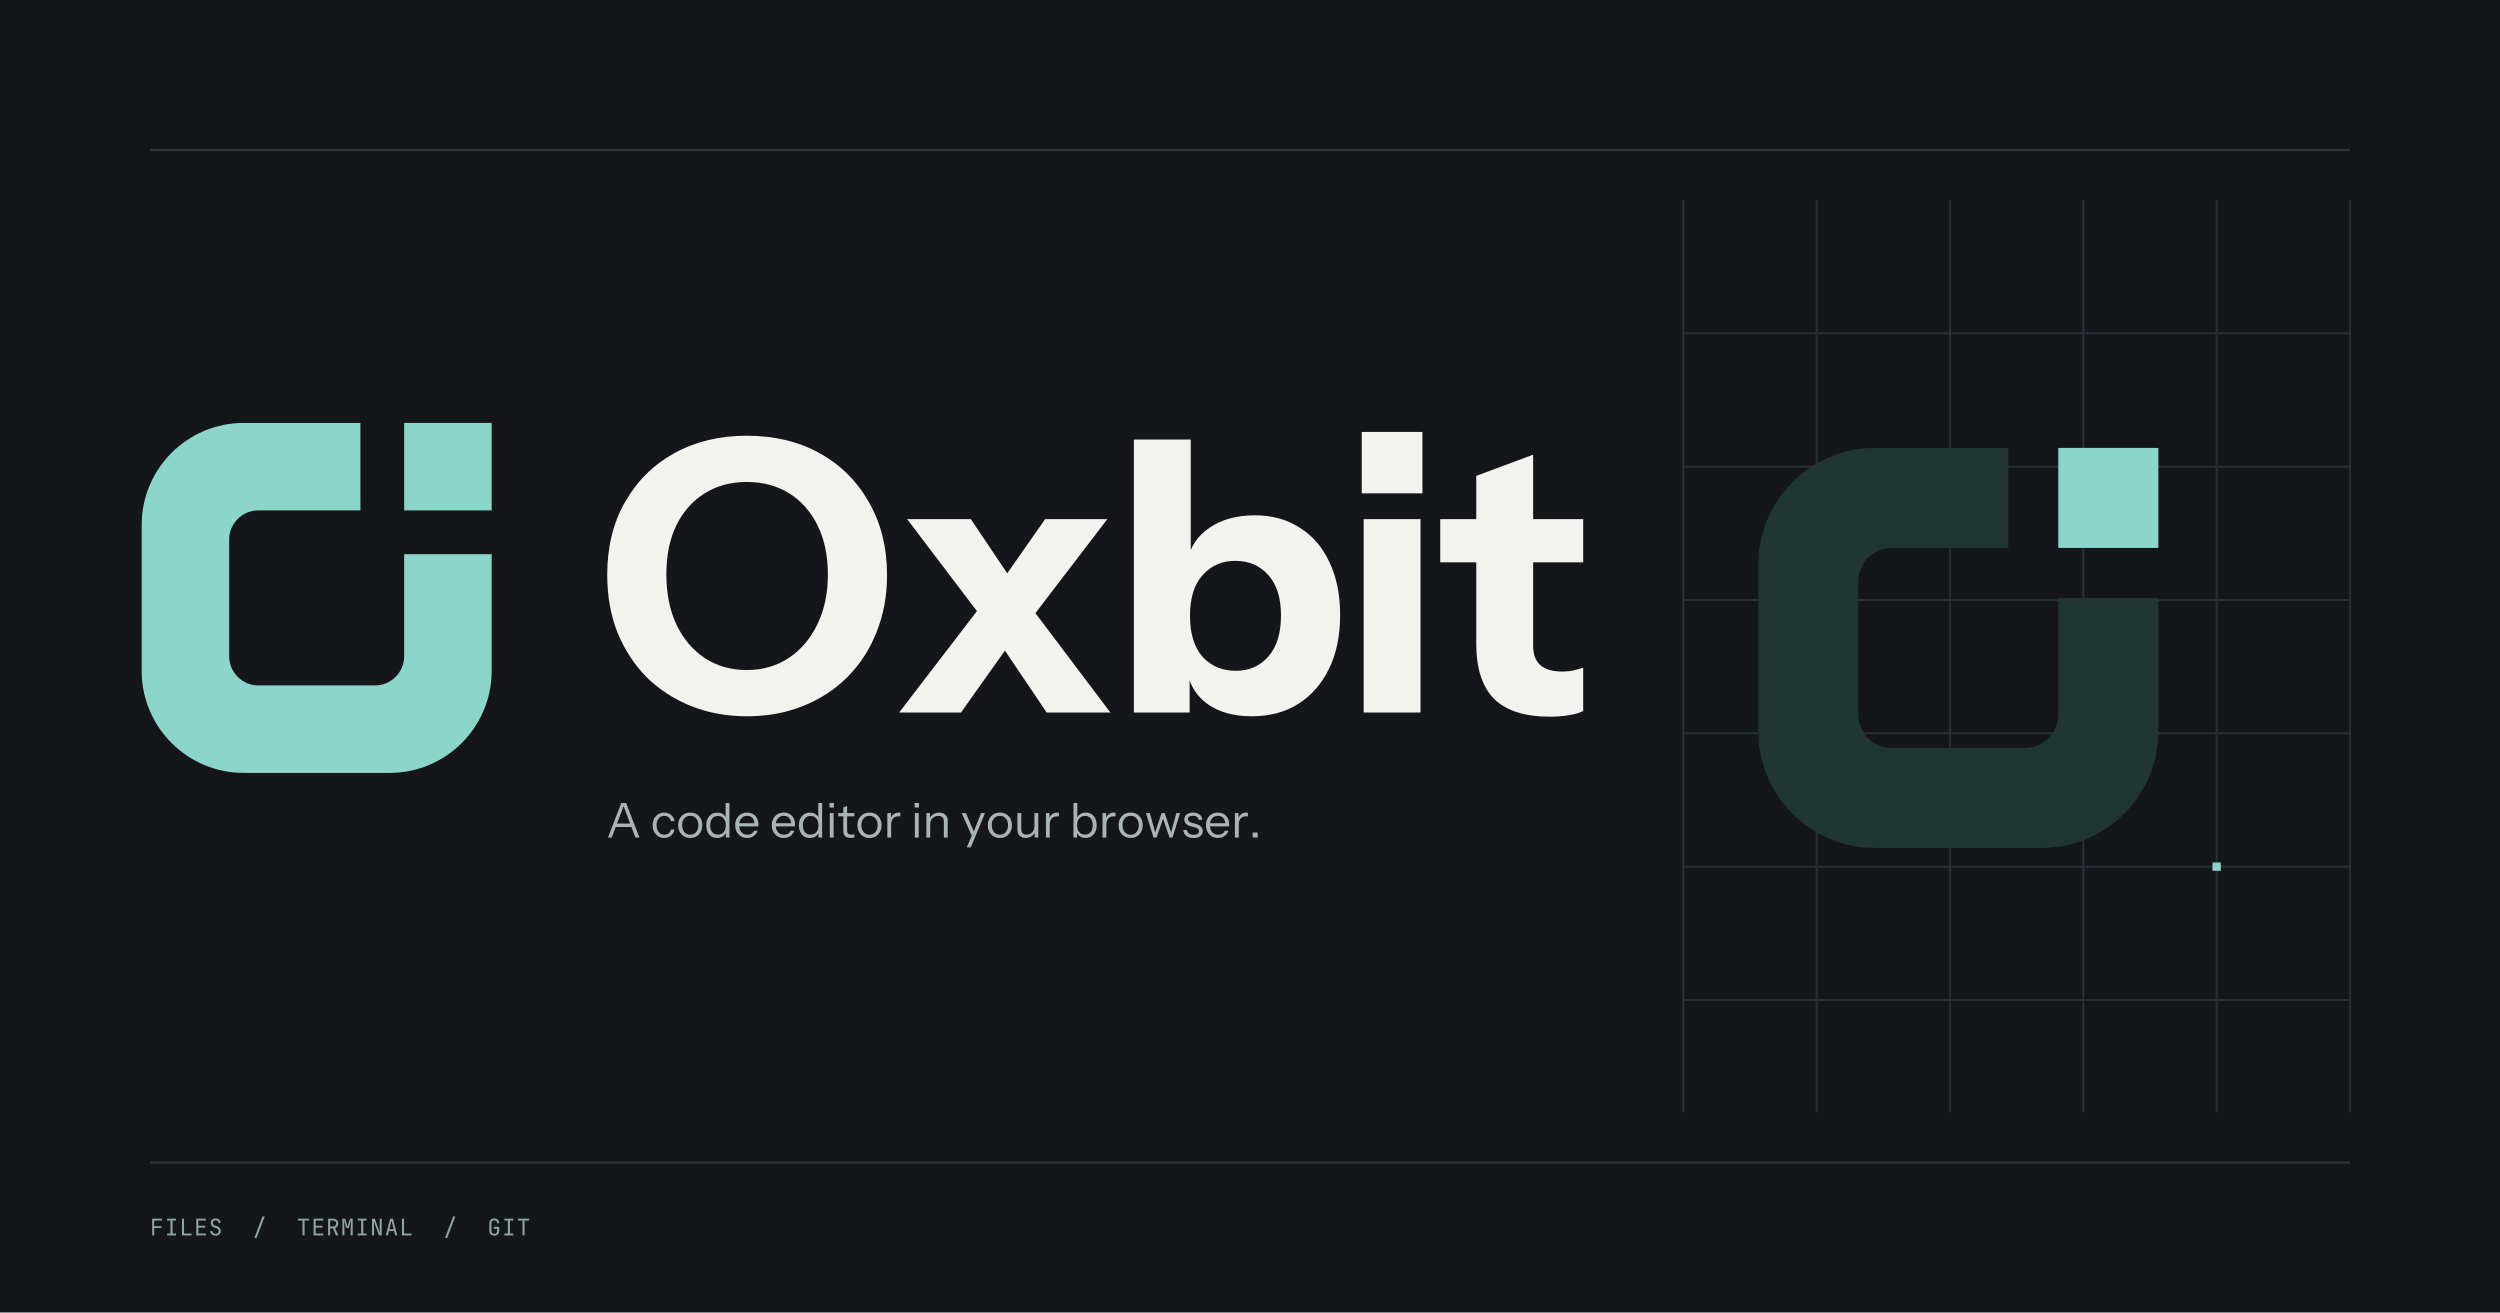
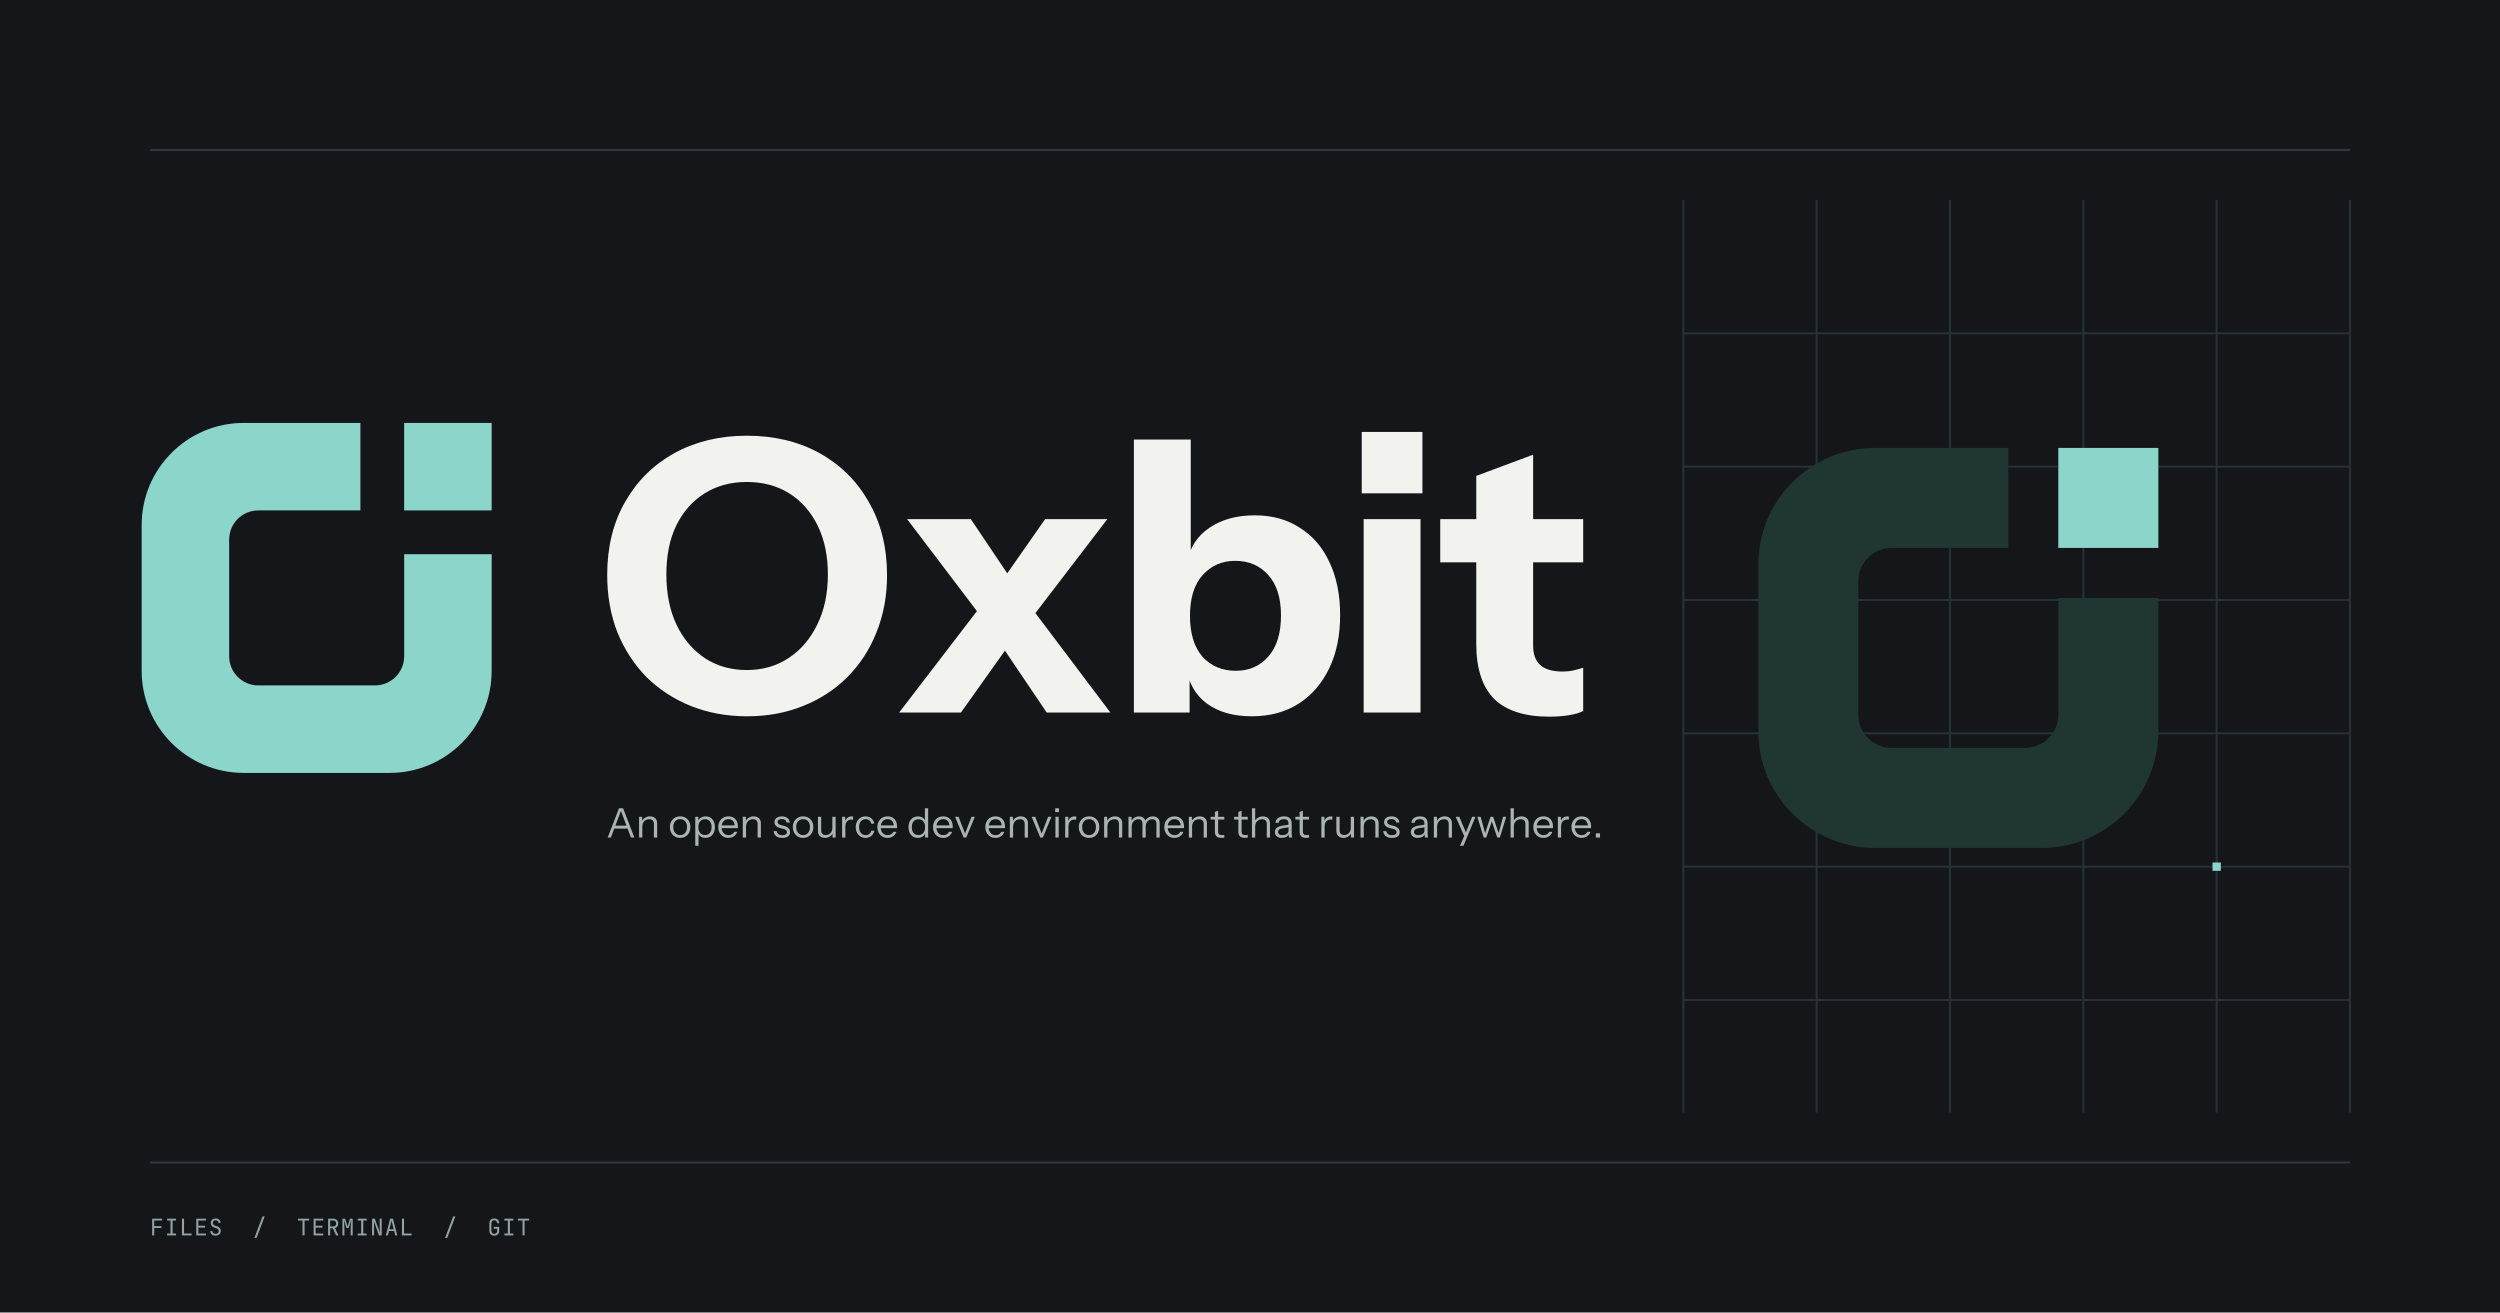
<svg xmlns="http://www.w3.org/2000/svg" width="1200" height="630" viewBox="0 0 1200 630" role="img" aria-labelledby="title">
  <rect width="1200" height="630" fill="#14161a" />
  <path d="M72 72H1128M72 558H1128" stroke="#30363b" />
  <g stroke="#263136" fill="none">
    <path d="M808 96V534M808 160H1128" />
    <path d="M872 96V534M808 224H1128" />
    <path d="M936 96V534M808 288H1128" />
    <path d="M1000 96V534M808 352H1128" />
    <path d="M1064 96V534M808 416H1128" />
    <path d="M1128 96V534M808 480H1128" />
  </g>
  <g fill="#8bd5ca">
    <rect x="934" y="222" width="4" height="4" />
    <rect x="1062" y="414" width="4" height="4" />
  </g>
  <g fill="#203632" transform="translate(812 183) scale(4)">
    <path d="M38 8H22C14.268 8 8 14.268 8 22V42C8 49.732 14.268 56 22 56H42C49.732 56 56 49.732 56 42V26H44V40C44 42.209 42.209 44 40 44H24C21.791 44 20 42.209 20 40V24C20 21.791 21.791 20 24 20H38Z" />
    <path d="M44 8H56V20H44Z" />
  </g>
  <path d="M988 215h48v48h-48z" fill="#8bd5ca" />
  <g fill="#8bd5ca" transform="translate(40 175) scale(3.5)">
    <path d="M38 8H22C14.268 8 8 14.268 8 22V42C8 49.732 14.268 56 22 56H42C49.732 56 56 49.732 56 42V26H44V40C44 42.209 42.209 44 40 44H24C21.791 44 20 42.209 20 40V24C20 21.791 21.791 20 24 20H38Z" />
    <path d="M44 8H56V20H44Z" />
  </g>
  <path fill="#f2f3ef" transform="translate(286 342) scale(0.182)" d="M399 10 Q319 10 251 -17 Q184 -44 134 -93 Q85 -143 57 -211 Q30 -280 30 -363 Q30 -473 77 -555 Q124 -638 207 -684 Q291 -730 398 -730 Q507 -730 590 -684 Q673 -638 720 -555 Q768 -472 768 -362 Q768 -280 740 -211 Q713 -143 663 -93 Q614 -44 546 -17 Q479 10 399 10 Z M398 -112 Q461 -112 509 -144 Q557 -176 584 -232 Q612 -289 612 -364 Q612 -438 585 -493 Q558 -548 510 -578 Q462 -608 398 -608 Q335 -608 287 -578 Q239 -548 212 -493 Q186 -439 186 -364 Q186 -288 213 -231 Q240 -175 288 -143 Q336 -112 398 -112 Z M1189 0 L1038 -224 L821 -510 L989 -510 L1124 -309 L1357 0 L1189 0 Z M1050 -317 L1185 -510 L1349 -510 L1121 -212 L1050 -317 Z M1108 -204 L963 0 L800 0 L1037 -309 L1108 -204 Z M1730 10 Q1657 10 1611 -24 Q1566 -58 1558 -117 L1566 -118 L1566 0 L1419 0 L1419 -720 L1569 -720 L1569 -397 L1560 -399 Q1571 -455 1618 -487 Q1666 -520 1738 -520 Q1807 -520 1857 -487 Q1908 -455 1935 -396 Q1963 -337 1963 -257 Q1963 -176 1934 -116 Q1905 -56 1853 -23 Q1801 10 1730 10 Z M1688 -110 Q1741 -110 1774 -148 Q1807 -186 1807 -256 Q1807 -326 1773 -363 Q1740 -400 1686 -400 Q1634 -400 1600 -362 Q1567 -325 1567 -255 Q1567 -185 1600 -147 Q1634 -110 1688 -110 Z M2025 0 L2025 -510 L2175 -510 L2175 0 L2025 0 Z M2020 -578 L2020 -740 L2180 -740 L2180 -578 L2020 -578 Z M2515 11 Q2417 11 2369 -36 Q2322 -84 2322 -181 L2322 -624 L2472 -680 L2472 -176 Q2472 -142 2491 -125 Q2510 -108 2550 -108 Q2565 -108 2578 -111 Q2591 -114 2604 -118 L2604 -4 Q2591 3 2567 7 Q2544 11 2515 11 Z M2227 -396 L2227 -510 L2604 -510 L2604 -396 L2227 -396 Z" />
-   <path fill="#abb4b5" transform="translate(291 402) scale(0.023)" d="M36 0 L314 -720 L386 -720 L115 0 L36 0 Z M608 0 L337 -720 L414 -720 L692 0 L608 0 Z M174 -291 L550 -291 L550 -219 L174 -219 L174 -291 Z M1210 10 Q1140 10 1085 -24 Q1031 -59 999 -119 Q968 -180 968 -257 Q968 -334 999 -393 Q1031 -452 1085 -486 Q1140 -520 1209 -520 Q1266 -520 1311 -498 Q1357 -476 1386 -435 Q1416 -395 1424 -341 L1350 -341 Q1340 -390 1304 -421 Q1268 -452 1211 -452 Q1162 -452 1126 -428 Q1090 -404 1070 -360 Q1050 -316 1050 -257 Q1050 -198 1070 -153 Q1090 -108 1126 -83 Q1163 -58 1212 -58 Q1267 -58 1304 -88 Q1341 -119 1351 -168 L1425 -168 Q1416 -115 1385 -74 Q1355 -34 1310 -12 Q1265 10 1210 10 Z M1753 10 Q1678 10 1621 -25 Q1564 -60 1532 -120 Q1501 -181 1501 -257 Q1501 -334 1533 -393 Q1565 -452 1621 -486 Q1678 -520 1753 -520 Q1829 -520 1885 -486 Q1942 -452 1973 -393 Q2005 -334 2005 -257 Q2005 -181 1973 -120 Q1942 -60 1885 -25 Q1829 10 1753 10 Z M1753 -58 Q1805 -58 1843 -83 Q1881 -109 1902 -154 Q1923 -199 1923 -258 Q1923 -346 1876 -399 Q1830 -452 1753 -452 Q1677 -452 1630 -399 Q1583 -346 1583 -258 Q1583 -199 1604 -154 Q1625 -109 1663 -83 Q1702 -58 1753 -58 Z M2496 0 L2496 -119 L2506 -116 Q2487 -58 2436 -24 Q2386 10 2316 10 Q2247 10 2195 -23 Q2144 -56 2115 -115 Q2087 -174 2087 -253 Q2087 -333 2116 -393 Q2145 -453 2197 -486 Q2249 -519 2319 -519 Q2391 -519 2440 -484 Q2489 -449 2507 -385 L2491 -383 L2491 -720 L2571 -720 L2571 0 L2496 0 Z M2331 -60 Q2408 -60 2451 -112 Q2495 -165 2495 -256 Q2495 -345 2451 -397 Q2407 -449 2331 -449 Q2255 -449 2212 -397 Q2169 -345 2169 -253 Q2169 -163 2212 -111 Q2255 -60 2331 -60 Z M2940 10 Q2867 10 2811 -24 Q2755 -59 2723 -119 Q2691 -179 2691 -257 Q2691 -335 2722 -394 Q2754 -454 2811 -487 Q2868 -520 2942 -520 Q3013 -520 3065 -489 Q3118 -458 3146 -402 Q3175 -346 3175 -270 Q3175 -260 3174 -251 Q3174 -242 3172 -231 L2751 -231 L2751 -298 L3123 -298 L3097 -261 Q3097 -353 3056 -402 Q3016 -452 2942 -452 Q2866 -452 2819 -399 Q2773 -347 2773 -258 Q2773 -167 2819 -112 Q2866 -58 2944 -58 Q2993 -58 3030 -79 Q3067 -101 3084 -141 L3160 -141 Q3135 -71 3076 -30 Q3018 10 2940 10 Z M3704 10 Q3631 10 3575 -24 Q3519 -59 3487 -119 Q3455 -179 3455 -257 Q3455 -335 3486 -394 Q3518 -454 3575 -487 Q3632 -520 3706 -520 Q3777 -520 3829 -489 Q3882 -458 3910 -402 Q3939 -346 3939 -270 Q3939 -260 3938 -251 Q3938 -242 3936 -231 L3515 -231 L3515 -298 L3887 -298 L3861 -261 Q3861 -353 3820 -402 Q3780 -452 3706 -452 Q3630 -452 3583 -399 Q3537 -347 3537 -258 Q3537 -167 3583 -112 Q3630 -58 3708 -58 Q3757 -58 3794 -79 Q3831 -101 3848 -141 L3924 -141 Q3899 -71 3840 -30 Q3782 10 3704 10 Z M4430 0 L4430 -119 L4440 -116 Q4421 -58 4370 -24 Q4320 10 4250 10 Q4181 10 4129 -23 Q4078 -56 4049 -115 Q4021 -174 4021 -253 Q4021 -333 4050 -393 Q4079 -453 4131 -486 Q4183 -519 4253 -519 Q4325 -519 4374 -484 Q4423 -449 4441 -385 L4425 -383 L4425 -720 L4505 -720 L4505 0 L4430 0 Z M4265 -60 Q4342 -60 4385 -112 Q4429 -165 4429 -256 Q4429 -345 4385 -397 Q4341 -449 4265 -449 Q4189 -449 4146 -397 Q4103 -345 4103 -253 Q4103 -163 4146 -111 Q4189 -60 4265 -60 Z M4665 0 L4665 -510 L4745 -510 L4745 0 L4665 0 Z M4659 -626 L4659 -720 L4751 -720 L4751 -626 L4659 -626 Z M5109 9 Q5024 9 4985 -29 Q4947 -68 4947 -141 L4947 -629 L5027 -659 L5027 -142 Q5027 -99 5049 -79 Q5071 -59 5121 -59 Q5141 -59 5155 -61 Q5170 -64 5179 -68 L5179 0 Q5169 4 5150 6 Q5132 9 5109 9 Z M4842 -442 L4842 -510 L5179 -510 L5179 -442 L4842 -442 Z M5494 10 Q5419 10 5362 -25 Q5305 -60 5273 -120 Q5242 -181 5242 -257 Q5242 -334 5274 -393 Q5306 -452 5362 -486 Q5419 -520 5494 -520 Q5570 -520 5626 -486 Q5683 -452 5714 -393 Q5746 -334 5746 -257 Q5746 -181 5714 -120 Q5683 -60 5626 -25 Q5570 10 5494 10 Z M5494 -58 Q5546 -58 5584 -83 Q5622 -109 5643 -154 Q5664 -199 5664 -258 Q5664 -346 5617 -399 Q5571 -452 5494 -452 Q5418 -452 5371 -399 Q5324 -346 5324 -258 Q5324 -199 5345 -154 Q5366 -109 5404 -83 Q5443 -58 5494 -58 Z M5866 0 L5866 -510 L5941 -510 L5941 -380 L5946 -380 L5946 0 L5866 0 Z M5946 -266 L5933 -387 Q5951 -452 5997 -486 Q6043 -520 6103 -520 Q6128 -520 6137 -516 L6137 -439 Q6132 -441 6123 -441 Q6114 -442 6101 -442 Q6025 -442 5985 -396 Q5946 -351 5946 -266 Z M6441 0 L6441 -510 L6521 -510 L6521 0 L6441 0 Z M6435 -626 L6435 -720 L6527 -720 L6527 -626 L6435 -626 Z M6681 0 L6681 -510 L6756 -510 L6756 -390 L6761 -390 L6761 0 L6681 0 Z M7046 0 L7046 -334 Q7046 -392 7017 -421 Q6988 -450 6931 -450 Q6881 -450 6842 -428 Q6804 -406 6782 -367 Q6761 -328 6761 -276 L6748 -397 Q6774 -454 6827 -487 Q6881 -520 6949 -520 Q7029 -520 7077 -474 Q7126 -429 7126 -355 L7126 0 L7046 0 Z M7524 205 L7638 -60 L7656 -88 L7823 -510 L7905 -510 L7609 205 L7524 205 Z M7647 5 L7418 -510 L7506 -510 L7703 -49 L7647 5 Z M8215 10 Q8140 10 8083 -25 Q8026 -60 7994 -120 Q7963 -181 7963 -257 Q7963 -334 7995 -393 Q8027 -452 8083 -486 Q8140 -520 8215 -520 Q8291 -520 8347 -486 Q8404 -452 8435 -393 Q8467 -334 8467 -257 Q8467 -181 8435 -120 Q8404 -60 8347 -25 Q8291 10 8215 10 Z M8215 -58 Q8267 -58 8305 -83 Q8343 -109 8364 -154 Q8385 -199 8385 -258 Q8385 -346 8338 -399 Q8292 -452 8215 -452 Q8139 -452 8092 -399 Q8045 -346 8045 -258 Q8045 -199 8066 -154 Q8087 -109 8125 -83 Q8164 -58 8215 -58 Z M8753 10 Q8703 10 8664 -10 Q8625 -31 8603 -68 Q8581 -106 8581 -155 L8581 -510 L8661 -510 L8661 -176 Q8661 -118 8689 -89 Q8718 -60 8771 -60 Q8819 -60 8856 -82 Q8893 -104 8914 -143 Q8936 -183 8936 -234 L8949 -113 Q8924 -56 8871 -23 Q8818 10 8753 10 Z M8941 0 L8941 -120 L8936 -120 L8936 -510 L9016 -510 L9016 0 L8941 0 Z M9176 0 L9176 -510 L9251 -510 L9251 -380 L9256 -380 L9256 0 L9176 0 Z M9256 -266 L9243 -387 Q9261 -452 9307 -486 Q9353 -520 9413 -520 Q9438 -520 9447 -516 L9447 -439 Q9442 -441 9433 -441 Q9424 -442 9411 -442 Q9335 -442 9295 -396 Q9256 -351 9256 -266 Z M10003 9 Q9931 9 9882 -26 Q9833 -61 9815 -125 L9826 -127 L9826 0 L9751 0 L9751 -720 L9831 -720 L9831 -391 L9820 -394 Q9839 -453 9889 -486 Q9940 -520 10010 -520 Q10078 -520 10128 -487 Q10179 -454 10207 -395 Q10235 -336 10235 -257 Q10235 -177 10206 -117 Q10177 -57 10125 -24 Q10073 9 10003 9 Z M9991 -61 Q10067 -61 10110 -113 Q10153 -166 10153 -257 Q10153 -347 10110 -398 Q10067 -450 9991 -450 Q9915 -450 9871 -397 Q9827 -345 9827 -254 Q9827 -165 9871 -113 Q9915 -61 9991 -61 Z M10357 0 L10357 -510 L10432 -510 L10432 -380 L10437 -380 L10437 0 L10357 0 Z M10437 -266 L10424 -387 Q10442 -452 10488 -486 Q10534 -520 10594 -520 Q10619 -520 10628 -516 L10628 -439 Q10623 -441 10614 -441 Q10605 -442 10592 -442 Q10516 -442 10476 -396 Q10437 -351 10437 -266 Z M10944 10 Q10869 10 10812 -25 Q10755 -60 10723 -120 Q10692 -181 10692 -257 Q10692 -334 10724 -393 Q10756 -452 10812 -486 Q10869 -520 10944 -520 Q11020 -520 11076 -486 Q11133 -452 11164 -393 Q11196 -334 11196 -257 Q11196 -181 11164 -120 Q11133 -60 11076 -25 Q11020 10 10944 10 Z M10944 -58 Q10996 -58 11034 -83 Q11072 -109 11093 -154 Q11114 -199 11114 -258 Q11114 -346 11067 -399 Q11021 -452 10944 -452 Q10868 -452 10821 -399 Q10774 -346 10774 -258 Q10774 -199 10795 -154 Q10816 -109 10854 -83 Q10893 -58 10944 -58 Z M11420 0 L11264 -510 L11345 -510 L11465 -73 L11445 -73 L11589 -510 L11654 -510 L11799 -73 L11779 -73 L11898 -510 L11975 -510 L11819 0 L11754 0 L11610 -427 L11631 -427 L11485 0 L11420 0 Z M12256 10 Q12162 10 12106 -33 Q12050 -77 12042 -157 L12119 -157 Q12126 -108 12162 -82 Q12198 -56 12258 -56 Q12311 -56 12341 -76 Q12371 -96 12371 -133 Q12371 -159 12354 -178 Q12337 -198 12286 -211 L12204 -232 Q12134 -250 12099 -287 Q12064 -325 12064 -377 Q12064 -443 12113 -481 Q12162 -520 12246 -520 Q12329 -520 12381 -480 Q12433 -440 12440 -369 L12363 -369 Q12356 -410 12325 -432 Q12294 -454 12243 -454 Q12194 -454 12167 -435 Q12140 -417 12140 -383 Q12140 -357 12159 -338 Q12179 -319 12225 -306 L12305 -284 Q12376 -265 12412 -226 Q12448 -187 12448 -132 Q12448 -65 12397 -27 Q12346 10 12256 10 Z M12765 10 Q12692 10 12636 -24 Q12580 -59 12548 -119 Q12516 -179 12516 -257 Q12516 -335 12547 -394 Q12579 -454 12636 -487 Q12693 -520 12767 -520 Q12838 -520 12890 -489 Q12943 -458 12971 -402 Q13000 -346 13000 -270 Q13000 -260 12999 -251 Q12999 -242 12997 -231 L12576 -231 L12576 -298 L12948 -298 L12922 -261 Q12922 -353 12881 -402 Q12841 -452 12767 -452 Q12691 -452 12644 -399 Q12598 -347 12598 -258 Q12598 -167 12644 -112 Q12691 -58 12769 -58 Q12818 -58 12855 -79 Q12892 -101 12909 -141 L12985 -141 Q12960 -71 12901 -30 Q12843 10 12765 10 Z M13120 0 L13120 -510 L13195 -510 L13195 -380 L13200 -380 L13200 0 L13120 0 Z M13200 -266 L13187 -387 Q13205 -452 13251 -486 Q13297 -520 13357 -520 Q13382 -520 13391 -516 L13391 -439 Q13386 -441 13377 -441 Q13368 -442 13355 -442 Q13279 -442 13239 -396 Q13200 -351 13200 -266 Z M13491 0 L13491 -103 L13594 -103 L13594 0 L13491 0 Z" />
+   <path fill="#abb4b5" transform="translate(291 402) scale(0.0195)" d="M36 0 L314 -720 L386 -720 L115 0 L36 0 Z M608 0 L337 -720 L414 -720 L692 0 L608 0 Z M174 -291 L550 -291 L550 -219 L174 -219 L174 -291 Z M808 0 L808 -510 L883 -510 L883 -390 L888 -390 L888 0 L808 0 Z M1173 0 L1173 -334 Q1173 -392 1144 -421 Q1115 -450 1058 -450 Q1008 -450 970 -428 Q931 -406 910 -367 Q888 -328 888 -276 L875 -397 Q901 -454 955 -487 Q1008 -520 1076 -520 Q1156 -520 1205 -474 Q1253 -429 1253 -355 L1253 0 L1173 0 Z M1819 10 Q1744 10 1687 -25 Q1630 -60 1599 -120 Q1567 -181 1567 -257 Q1567 -334 1599 -393 Q1631 -452 1688 -486 Q1744 -520 1819 -520 Q1895 -520 1952 -486 Q2008 -452 2040 -393 Q2071 -334 2071 -257 Q2071 -181 2040 -120 Q2008 -60 1952 -25 Q1895 10 1819 10 L1819 10 Z M1819 -58 Q1871 -58 1909 -83 Q1947 -109 1968 -154 Q1989 -199 1989 -258 Q1989 -346 1943 -399 Q1896 -452 1819 -452 Q1743 -452 1696 -399 Q1649 -346 1649 -258 Q1649 -199 1670 -154 Q1691 -109 1730 -83 Q1768 -58 1819 -58 L1819 -58 Z M2443 9 Q2371 9 2322 -26 Q2273 -61 2255 -125 L2271 -127 L2271 205 L2191 205 L2191 -510 L2266 -510 L2266 -391 L2255 -394 Q2274 -453 2327 -486 Q2380 -520 2450 -520 Q2518 -520 2569 -487 Q2619 -454 2647 -395 Q2675 -336 2675 -257 Q2675 -177 2646 -117 Q2617 -57 2565 -24 Q2513 9 2443 9 L2443 9 Z M2431 -61 Q2507 -61 2550 -113 Q2593 -166 2593 -257 Q2593 -347 2550 -398 Q2507 -450 2431 -450 Q2355 -450 2311 -397 Q2267 -345 2267 -254 Q2267 -165 2311 -113 Q2355 -61 2431 -61 L2431 -61 Z M3006 10 Q2933 10 2877 -24 Q2821 -59 2789 -119 Q2757 -179 2757 -257 Q2757 -335 2789 -394 Q2820 -454 2877 -487 Q2934 -520 3008 -520 Q3079 -520 3132 -489 Q3184 -458 3213 -402 Q3241 -346 3241 -270 Q3241 -260 3241 -251 Q3240 -242 3238 -231 L2817 -231 L2817 -298 L3189 -298 L3163 -261 Q3163 -353 3123 -402 Q3082 -452 3008 -452 Q2932 -452 2886 -399 Q2839 -347 2839 -258 Q2839 -167 2886 -112 Q2932 -58 3010 -58 Q3059 -58 3096 -79 Q3133 -101 3150 -141 L3226 -141 Q3201 -71 3143 -30 Q3084 10 3006 10 L3006 10 Z M3361 0 L3361 -510 L3436 -510 L3436 -390 L3441 -390 L3441 0 L3361 0 Z M3726 0 L3726 -334 Q3726 -392 3697 -421 Q3668 -450 3611 -450 Q3561 -450 3523 -428 Q3484 -406 3463 -367 Q3441 -328 3441 -276 L3428 -397 Q3454 -454 3508 -487 Q3561 -520 3629 -520 Q3709 -520 3758 -474 Q3806 -429 3806 -355 L3806 0 L3726 0 Z M4333 10 Q4239 10 4183 -33 Q4127 -77 4119 -157 L4196 -157 Q4203 -108 4239 -82 Q4275 -56 4335 -56 Q4388 -56 4418 -76 Q4448 -96 4448 -133 Q4448 -159 4431 -178 Q4414 -198 4363 -211 L4281 -232 Q4211 -250 4176 -287 Q4141 -325 4141 -377 Q4141 -443 4190 -481 Q4239 -520 4323 -520 Q4406 -520 4458 -480 Q4510 -440 4517 -369 L4440 -369 Q4433 -410 4402 -432 Q4371 -454 4320 -454 Q4271 -454 4244 -435 Q4217 -417 4217 -383 Q4217 -357 4237 -338 Q4256 -319 4302 -306 L4382 -284 Q4453 -265 4489 -226 Q4525 -187 4525 -132 Q4525 -65 4474 -27 Q4423 10 4333 10 L4333 10 Z M4845 10 Q4770 10 4713 -25 Q4656 -60 4625 -120 Q4593 -181 4593 -257 Q4593 -334 4625 -393 Q4657 -452 4714 -486 Q4770 -520 4845 -520 Q4921 -520 4978 -486 Q5034 -452 5066 -393 Q5097 -334 5097 -257 Q5097 -181 5066 -120 Q5034 -60 4978 -25 Q4921 10 4845 10 L4845 10 Z M4845 -58 Q4897 -58 4935 -83 Q4973 -109 4994 -154 Q5015 -199 5015 -258 Q5015 -346 4969 -399 Q4922 -452 4845 -452 Q4769 -452 4722 -399 Q4675 -346 4675 -258 Q4675 -199 4696 -154 Q4717 -109 4756 -83 Q4794 -58 4845 -58 L4845 -58 Z M5383 10 Q5333 10 5294 -10 Q5255 -31 5233 -68 Q5211 -106 5211 -155 L5211 -510 L5291 -510 L5291 -176 Q5291 -118 5320 -89 Q5348 -60 5401 -60 Q5449 -60 5486 -82 Q5523 -104 5545 -143 Q5566 -183 5566 -234 L5579 -113 Q5554 -56 5501 -23 Q5448 10 5383 10 L5383 10 Z M5571 0 L5571 -120 L5566 -120 L5566 -510 L5646 -510 L5646 0 L5571 0 Z M5806 0 L5806 -510 L5881 -510 L5881 -380 L5886 -380 L5886 0 L5806 0 Z M5886 -266 L5873 -387 Q5891 -452 5937 -486 Q5983 -520 6043 -520 Q6068 -520 6077 -516 L6077 -439 Q6072 -441 6063 -441 Q6054 -442 6041 -442 Q5965 -442 5926 -396 Q5886 -351 5886 -266 L5886 -266 Z M6383 10 Q6313 10 6259 -24 Q6204 -59 6173 -119 Q6141 -180 6141 -257 Q6141 -334 6173 -393 Q6204 -452 6259 -486 Q6313 -520 6382 -520 Q6439 -520 6485 -498 Q6530 -476 6560 -435 Q6589 -395 6597 -341 L6523 -341 Q6513 -390 6477 -421 Q6441 -452 6384 -452 Q6335 -452 6299 -428 Q6263 -404 6243 -360 Q6223 -316 6223 -257 Q6223 -198 6243 -153 Q6263 -108 6300 -83 Q6336 -58 6385 -58 Q6440 -58 6477 -88 Q6514 -119 6524 -168 L6598 -168 Q6589 -115 6559 -74 Q6528 -34 6483 -12 Q6438 10 6383 10 L6383 10 Z M6923 10 Q6850 10 6794 -24 Q6738 -59 6706 -119 Q6674 -179 6674 -257 Q6674 -335 6706 -394 Q6737 -454 6794 -487 Q6851 -520 6925 -520 Q6996 -520 7049 -489 Q7101 -458 7130 -402 Q7158 -346 7158 -270 Q7158 -260 7158 -251 Q7157 -242 7155 -231 L6734 -231 L6734 -298 L7106 -298 L7080 -261 Q7080 -353 7040 -402 Q6999 -452 6925 -452 Q6849 -452 6803 -399 Q6756 -347 6756 -258 Q6756 -167 6803 -112 Q6849 -58 6927 -58 Q6976 -58 7013 -79 Q7050 -101 7067 -141 L7143 -141 Q7118 -71 7060 -30 Q7001 10 6923 10 L6923 10 Z M7849 0 L7849 -119 L7859 -116 Q7840 -58 7790 -24 Q7739 10 7669 10 Q7600 10 7549 -23 Q7497 -56 7469 -115 Q7440 -174 7440 -253 Q7440 -333 7469 -393 Q7498 -453 7550 -486 Q7602 -519 7672 -519 Q7744 -519 7793 -484 Q7842 -449 7860 -385 L7844 -383 L7844 -720 L7924 -720 L7924 0 L7849 0 Z M7684 -60 Q7761 -60 7805 -112 Q7848 -165 7848 -256 Q7848 -345 7804 -397 Q7760 -449 7684 -449 Q7608 -449 7565 -397 Q7522 -345 7522 -253 Q7522 -163 7565 -111 Q7608 -60 7684 -60 L7684 -60 Z M8293 10 Q8220 10 8164 -24 Q8108 -59 8076 -119 Q8044 -179 8044 -257 Q8044 -335 8076 -394 Q8107 -454 8164 -487 Q8221 -520 8295 -520 Q8366 -520 8419 -489 Q8471 -458 8500 -402 Q8528 -346 8528 -270 Q8528 -260 8528 -251 Q8527 -242 8525 -231 L8104 -231 L8104 -298 L8476 -298 L8450 -261 Q8450 -353 8410 -402 Q8369 -452 8295 -452 Q8219 -452 8173 -399 Q8126 -347 8126 -258 Q8126 -167 8173 -112 Q8219 -58 8297 -58 Q8346 -58 8383 -79 Q8420 -101 8437 -141 L8513 -141 Q8488 -71 8430 -30 Q8371 10 8293 10 L8293 10 Z M8797 0 L8586 -510 L8672 -510 L8848 -54 L8816 -54 L8991 -510 L9073 -510 L8862 0 L8797 0 Z M9580 10 Q9507 10 9451 -24 Q9395 -59 9363 -119 Q9331 -179 9331 -257 Q9331 -335 9363 -394 Q9394 -454 9451 -487 Q9508 -520 9582 -520 Q9653 -520 9706 -489 Q9758 -458 9787 -402 Q9815 -346 9815 -270 Q9815 -260 9815 -251 Q9814 -242 9812 -231 L9391 -231 L9391 -298 L9763 -298 L9737 -261 Q9737 -353 9697 -402 Q9656 -452 9582 -452 Q9506 -452 9460 -399 Q9413 -347 9413 -258 Q9413 -167 9460 -112 Q9506 -58 9584 -58 Q9633 -58 9670 -79 Q9707 -101 9724 -141 L9800 -141 Q9775 -71 9717 -30 Q9658 10 9580 10 L9580 10 Z M9935 0 L9935 -510 L10010 -510 L10010 -390 L10015 -390 L10015 0 L9935 0 Z M10300 0 L10300 -334 Q10300 -392 10271 -421 Q10242 -450 10185 -450 Q10135 -450 10097 -428 Q10058 -406 10037 -367 Q10015 -328 10015 -276 L10002 -397 Q10028 -454 10082 -487 Q10135 -520 10203 -520 Q10283 -520 10332 -474 Q10380 -429 10380 -355 L10380 0 L10300 0 Z M10683 0 L10472 -510 L10558 -510 L10734 -54 L10702 -54 L10877 -510 L10959 -510 L10748 0 L10683 0 Z M11057 0 L11057 -510 L11137 -510 L11137 0 L11057 0 Z M11051 -626 L11051 -720 L11143 -720 L11143 -626 L11051 -626 Z M11297 0 L11297 -510 L11372 -510 L11372 -380 L11377 -380 L11377 0 L11297 0 Z M11377 -266 L11364 -387 Q11382 -452 11428 -486 Q11474 -520 11534 -520 Q11559 -520 11568 -516 L11568 -439 Q11563 -441 11554 -441 Q11545 -442 11532 -442 Q11456 -442 11417 -396 Q11377 -351 11377 -266 L11377 -266 Z M11884 10 Q11809 10 11752 -25 Q11695 -60 11664 -120 Q11632 -181 11632 -257 Q11632 -334 11664 -393 Q11696 -452 11753 -486 Q11809 -520 11884 -520 Q11960 -520 12017 -486 Q12073 -452 12105 -393 Q12136 -334 12136 -257 Q12136 -181 12105 -120 Q12073 -60 12017 -25 Q11960 10 11884 10 L11884 10 Z M11884 -58 Q11936 -58 11974 -83 Q12012 -109 12033 -154 Q12054 -199 12054 -258 Q12054 -346 12008 -399 Q11961 -452 11884 -452 Q11808 -452 11761 -399 Q11714 -346 11714 -258 Q11714 -199 11735 -154 Q11756 -109 11795 -83 Q11833 -58 11884 -58 L11884 -58 Z M12256 0 L12256 -510 L12331 -510 L12331 -390 L12336 -390 L12336 0 L12256 0 Z M12621 0 L12621 -334 Q12621 -392 12592 -421 Q12563 -450 12506 -450 Q12456 -450 12418 -428 Q12379 -406 12358 -367 Q12336 -328 12336 -276 L12323 -397 Q12349 -454 12403 -487 Q12456 -520 12524 -520 Q12604 -520 12653 -474 Q12701 -429 12701 -355 L12701 0 L12621 0 Z M12855 0 L12855 -510 L12930 -510 L12930 -390 L12935 -390 L12935 0 L12855 0 Z M13199 0 L13199 -338 Q13199 -396 13173 -423 Q13147 -450 13098 -450 Q13052 -450 13015 -428 Q12978 -406 12957 -367 Q12935 -328 12935 -276 L12922 -397 Q12948 -454 13000 -487 Q13052 -520 13113 -520 Q13187 -520 13233 -476 Q13279 -433 13279 -359 L13279 0 L13199 0 Z M13543 0 L13543 -338 Q13543 -396 13517 -423 Q13491 -450 13442 -450 Q13396 -450 13359 -428 Q13322 -406 13301 -367 Q13279 -328 13279 -276 L13259 -397 Q13285 -454 13339 -487 Q13393 -520 13455 -520 Q13529 -520 13576 -476 Q13623 -433 13623 -359 L13623 0 L13543 0 Z M13986 10 Q13913 10 13857 -24 Q13801 -59 13769 -119 Q13737 -179 13737 -257 Q13737 -335 13769 -394 Q13800 -454 13857 -487 Q13914 -520 13988 -520 Q14059 -520 14112 -489 Q14164 -458 14193 -402 Q14221 -346 14221 -270 Q14221 -260 14221 -251 Q14220 -242 14218 -231 L13797 -231 L13797 -298 L14169 -298 L14143 -261 Q14143 -353 14103 -402 Q14062 -452 13988 -452 Q13912 -452 13866 -399 Q13819 -347 13819 -258 Q13819 -167 13866 -112 Q13912 -58 13990 -58 Q14039 -58 14076 -79 Q14113 -101 14130 -141 L14206 -141 Q14181 -71 14123 -30 Q14064 10 13986 10 L13986 10 Z M14341 0 L14341 -510 L14416 -510 L14416 -390 L14421 -390 L14421 0 L14341 0 Z M14706 0 L14706 -334 Q14706 -392 14677 -421 Q14648 -450 14591 -450 Q14541 -450 14503 -428 Q14464 -406 14443 -367 Q14421 -328 14421 -276 L14408 -397 Q14434 -454 14488 -487 Q14541 -520 14609 -520 Q14689 -520 14738 -474 Q14786 -429 14786 -355 L14786 0 L14706 0 Z M15144 9 Q15059 9 15021 -29 Q14982 -68 14982 -141 L14982 -629 L15062 -659 L15062 -142 Q15062 -99 15084 -79 Q15106 -59 15156 -59 Q15176 -59 15191 -61 Q15205 -64 15214 -68 L15214 0 Q15204 4 15186 7 Q15167 9 15144 9 L15144 9 Z M14877 -442 L14877 -510 L15214 -510 L15214 -442 L14877 -442 Z M15721 9 Q15636 9 15598 -29 Q15559 -68 15559 -141 L15559 -629 L15639 -659 L15639 -142 Q15639 -99 15661 -79 Q15683 -59 15733 -59 Q15753 -59 15768 -61 Q15782 -64 15791 -68 L15791 0 Q15781 4 15763 7 Q15744 9 15721 9 L15721 9 Z M15454 -442 L15454 -510 L15791 -510 L15791 -442 L15454 -442 Z M15894 0 L15894 -720 L15974 -720 L15974 0 L15894 0 Z M16259 0 L16259 -334 Q16259 -392 16230 -421 Q16201 -450 16144 -450 Q16094 -450 16056 -428 Q16017 -406 15996 -367 Q15974 -328 15974 -276 L15961 -397 Q15987 -454 16041 -487 Q16094 -520 16162 -520 Q16242 -520 16291 -474 Q16339 -429 16339 -355 L16339 0 L16259 0 Z M16806 0 Q16802 -17 16801 -39 Q16799 -61 16799 -95 L16794 -95 L16794 -339 Q16794 -397 16768 -424 Q16741 -452 16682 -452 Q16624 -452 16590 -428 Q16555 -405 16551 -362 L16474 -362 Q16479 -436 16536 -478 Q16593 -520 16685 -520 Q16780 -520 16826 -475 Q16872 -430 16872 -340 L16872 -95 Q16872 -73 16875 -49 Q16878 -26 16883 0 L16806 0 Z M16631 10 Q16552 10 16506 -28 Q16459 -67 16459 -134 Q16459 -201 16505 -238 Q16551 -275 16639 -290 L16817 -320 L16817 -254 L16651 -228 Q16595 -219 16566 -198 Q16537 -177 16537 -137 Q16537 -98 16564 -78 Q16590 -58 16642 -58 Q16709 -58 16752 -88 Q16794 -119 16794 -168 L16807 -97 Q16791 -46 16745 -18 Q16698 10 16631 10 L16631 10 Z M17230 9 Q17145 9 17107 -29 Q17068 -68 17068 -141 L17068 -629 L17148 -659 L17148 -142 Q17148 -99 17170 -79 Q17192 -59 17242 -59 Q17262 -59 17277 -61 Q17291 -64 17300 -68 L17300 0 Q17290 4 17272 7 Q17253 9 17230 9 L17230 9 Z M16963 -442 L16963 -510 L17300 -510 L17300 -442 L16963 -442 Z M17603 0 L17603 -510 L17678 -510 L17678 -380 L17683 -380 L17683 0 L17603 0 Z M17683 -266 L17670 -387 Q17688 -452 17734 -486 Q17780 -520 17840 -520 Q17865 -520 17874 -516 L17874 -439 Q17869 -441 17860 -441 Q17851 -442 17838 -442 Q17762 -442 17723 -396 Q17683 -351 17683 -266 L17683 -266 Z M18144 10 Q18094 10 18055 -10 Q18016 -31 17994 -68 Q17972 -106 17972 -155 L17972 -510 L18052 -510 L18052 -176 Q18052 -118 18081 -89 Q18109 -60 18162 -60 Q18210 -60 18247 -82 Q18284 -104 18306 -143 Q18327 -183 18327 -234 L18340 -113 Q18315 -56 18262 -23 Q18209 10 18144 10 L18144 10 Z M18332 0 L18332 -120 L18327 -120 L18327 -510 L18407 -510 L18407 0 L18332 0 Z M18567 0 L18567 -510 L18642 -510 L18642 -390 L18647 -390 L18647 0 L18567 0 Z M18932 0 L18932 -334 Q18932 -392 18903 -421 Q18874 -450 18817 -450 Q18767 -450 18729 -428 Q18690 -406 18669 -367 Q18647 -328 18647 -276 L18634 -397 Q18660 -454 18714 -487 Q18767 -520 18835 -520 Q18915 -520 18964 -474 Q19012 -429 19012 -355 L19012 0 L18932 0 Z M19339 10 Q19245 10 19189 -33 Q19133 -77 19125 -157 L19202 -157 Q19209 -108 19245 -82 Q19281 -56 19341 -56 Q19394 -56 19424 -76 Q19454 -96 19454 -133 Q19454 -159 19437 -178 Q19420 -198 19369 -211 L19287 -232 Q19217 -250 19182 -287 Q19147 -325 19147 -377 Q19147 -443 19196 -481 Q19245 -520 19329 -520 Q19412 -520 19464 -480 Q19516 -440 19523 -369 L19446 -369 Q19439 -410 19408 -432 Q19377 -454 19326 -454 Q19277 -454 19250 -435 Q19223 -417 19223 -383 Q19223 -357 19243 -338 Q19262 -319 19308 -306 L19388 -284 Q19459 -265 19495 -226 Q19531 -187 19531 -132 Q19531 -65 19480 -27 Q19429 10 19339 10 L19339 10 Z M20152 0 Q20148 -17 20147 -39 Q20145 -61 20145 -95 L20140 -95 L20140 -339 Q20140 -397 20114 -424 Q20087 -452 20028 -452 Q19970 -452 19936 -428 Q19901 -405 19897 -362 L19820 -362 Q19825 -436 19882 -478 Q19939 -520 20031 -520 Q20126 -520 20172 -475 Q20218 -430 20218 -340 L20218 -95 Q20218 -73 20221 -49 Q20224 -26 20229 0 L20152 0 Z M19977 10 Q19898 10 19852 -28 Q19805 -67 19805 -134 Q19805 -201 19851 -238 Q19897 -275 19985 -290 L20163 -320 L20163 -254 L19997 -228 Q19941 -219 19912 -198 Q19883 -177 19883 -137 Q19883 -98 19910 -78 Q19936 -58 19988 -58 Q20055 -58 20098 -88 Q20140 -119 20140 -168 L20153 -97 Q20137 -46 20091 -18 Q20044 10 19977 10 L19977 10 Z M20372 0 L20372 -510 L20447 -510 L20447 -390 L20452 -390 L20452 0 L20372 0 Z M20737 0 L20737 -334 Q20737 -392 20708 -421 Q20679 -450 20622 -450 Q20572 -450 20534 -428 Q20495 -406 20474 -367 Q20452 -328 20452 -276 L20439 -397 Q20465 -454 20519 -487 Q20572 -520 20640 -520 Q20720 -520 20769 -474 Q20817 -429 20817 -355 L20817 0 L20737 0 Z M21015 205 L21129 -60 L21147 -88 L21314 -510 L21396 -510 L21100 205 L21015 205 Z M21138 5 L20909 -510 L20997 -510 L21194 -49 L21138 5 Z M21598 0 L21442 -510 L21523 -510 L21643 -73 L21623 -73 L21767 -510 L21832 -510 L21977 -73 L21957 -73 L22076 -510 L22153 -510 L21997 0 L21932 0 L21788 -427 L21809 -427 L21663 0 L21598 0 Z M22261 0 L22261 -720 L22341 -720 L22341 0 L22261 0 Z M22626 0 L22626 -334 Q22626 -392 22597 -421 Q22568 -450 22511 -450 Q22461 -450 22423 -428 Q22384 -406 22363 -367 Q22341 -328 22341 -276 L22328 -397 Q22354 -454 22408 -487 Q22461 -520 22529 -520 Q22609 -520 22658 -474 Q22706 -429 22706 -355 L22706 0 L22626 0 Z M23069 10 Q22996 10 22940 -24 Q22884 -59 22852 -119 Q22820 -179 22820 -257 Q22820 -335 22852 -394 Q22883 -454 22940 -487 Q22997 -520 23071 -520 Q23142 -520 23195 -489 Q23247 -458 23276 -402 Q23304 -346 23304 -270 Q23304 -260 23304 -251 Q23303 -242 23301 -231 L22880 -231 L22880 -298 L23252 -298 L23226 -261 Q23226 -353 23186 -402 Q23145 -452 23071 -452 Q22995 -452 22949 -399 Q22902 -347 22902 -258 Q22902 -167 22949 -112 Q22995 -58 23073 -58 Q23122 -58 23159 -79 Q23196 -101 23213 -141 L23289 -141 Q23264 -71 23206 -30 Q23147 10 23069 10 L23069 10 Z M23424 0 L23424 -510 L23499 -510 L23499 -380 L23504 -380 L23504 0 L23424 0 Z M23504 -266 L23491 -387 Q23509 -452 23555 -486 Q23601 -520 23661 -520 Q23686 -520 23695 -516 L23695 -439 Q23690 -441 23681 -441 Q23672 -442 23659 -442 Q23583 -442 23544 -396 Q23504 -351 23504 -266 L23504 -266 Z M24008 10 Q23935 10 23879 -24 Q23823 -59 23791 -119 Q23759 -179 23759 -257 Q23759 -335 23791 -394 Q23822 -454 23879 -487 Q23936 -520 24010 -520 Q24081 -520 24134 -489 Q24186 -458 24215 -402 Q24243 -346 24243 -270 Q24243 -260 24243 -251 Q24242 -242 24240 -231 L23819 -231 L23819 -298 L24191 -298 L24165 -261 Q24165 -353 24125 -402 Q24084 -452 24010 -452 Q23934 -452 23888 -399 Q23841 -347 23841 -258 Q23841 -167 23888 -112 Q23934 -58 24012 -58 Q24061 -58 24098 -79 Q24135 -101 24152 -141 L24228 -141 Q24203 -71 24145 -30 Q24086 10 24008 10 L24008 10 Z M24359 0 L24359 -103 L24462 -103 L24462 0 L24359 0 Z" />
  <path fill="#91a4a3" transform="translate(72 593) scale(0.011)" d="M95 0 L95 -731 L525 -731 L525 -649 L183 -649 L183 -406 L499 -406 L499 -324 L185 -324 L185 0 L95 0 Z M745 0 L745 -82 L894 -82 L894 -648 L745 -648 L745 -730 L1135 -730 L1135 -648 L986 -648 L986 -82 L1135 -82 L1135 0 L745 0 Z M1395 0 L1395 -730 L1485 -730 L1485 -82 L1815 -82 L1815 0 L1395 0 Z M2020 0 L2020 -730 L2440 -730 L2440 -648 L2109 -648 L2109 -422 L2405 -422 L2405 -341 L2109 -341 L2109 -82 L2440 -82 L2440 0 L2020 0 Z M2864 10 Q2792 10 2740 -14 Q2689 -38 2661 -83 Q2633 -128 2632 -190 L2722 -190 Q2722 -135 2759 -103 Q2797 -71 2864 -71 Q2927 -71 2962 -102 Q2998 -133 2998 -188 Q2998 -232 2974 -265 Q2951 -298 2907 -311 L2808 -342 Q2733 -365 2692 -419 Q2652 -473 2652 -546 Q2652 -605 2678 -648 Q2705 -692 2753 -716 Q2801 -741 2866 -741 Q2962 -741 3020 -687 Q3078 -634 3079 -545 L2989 -545 Q2989 -599 2956 -629 Q2924 -660 2865 -660 Q2807 -660 2774 -632 Q2742 -604 2742 -554 Q2742 -509 2766 -476 Q2790 -443 2835 -429 L2935 -397 Q3008 -374 3048 -319 Q3088 -264 3088 -190 Q3088 -130 3060 -85 Q3032 -40 2981 -15 Q2931 10 2864 10 Z M4555 110 L4910 -830 L5005 -830 L4650 110 L4555 110 Z M6655 0 L6655 -649 L6455 -649 L6455 -731 L6945 -731 L6945 -649 L6745 -649 L6745 0 L6655 0 Z M7140 0 L7140 -730 L7560 -730 L7560 -648 L7229 -648 L7229 -422 L7525 -422 L7525 -341 L7229 -341 L7229 -82 L7560 -82 L7560 0 L7140 0 Z M7772 0 L7772 -730 L7998 -730 Q8063 -730 8112 -703 Q8161 -677 8188 -630 Q8215 -583 8215 -520 Q8215 -446 8176 -393 Q8138 -340 8072 -320 L8225 0 L8119 0 L7979 -310 L7862 -310 L7862 0 L7772 0 Z M7862 -391 L7998 -391 Q8054 -391 8088 -426 Q8122 -462 8122 -520 Q8122 -579 8088 -614 Q8054 -649 7998 -649 L7862 -649 L7862 -391 Z M8396 0 L8396 -730 L8514 -730 L8590 -494 Q8601 -462 8610 -430 Q8619 -399 8623 -382 Q8628 -399 8636 -430 Q8644 -462 8654 -495 L8726 -730 L8844 -730 L8844 0 L8756 0 L8756 -265 Q8756 -309 8759 -365 Q8762 -421 8767 -479 Q8772 -538 8777 -591 Q8783 -645 8787 -685 L8669 -320 L8574 -320 L8455 -685 Q8460 -646 8465 -594 Q8470 -543 8474 -485 Q8478 -428 8481 -371 Q8484 -314 8484 -265 L8484 0 L8396 0 Z M9065 0 L9065 -82 L9214 -82 L9214 -648 L9065 -648 L9065 -730 L9455 -730 L9455 -648 L9306 -648 L9306 -82 L9455 -82 L9455 0 L9065 0 Z M9690 0 L9690 -730 L9810 -730 L10033 -105 Q10031 -130 10028 -166 Q10026 -203 10024 -243 Q10023 -284 10023 -320 L10023 -730 L10110 -730 L10110 0 L9990 0 L9768 -625 Q9770 -601 9772 -564 Q9774 -528 9775 -487 Q9777 -447 9777 -410 L9777 0 L9690 0 Z M10290 0 L10480 -730 L10601 -730 L10790 0 L10699 0 L10651 -194 L10430 -194 L10382 0 L10290 0 Z M10448 -270 L10632 -270 L10576 -495 Q10560 -559 10551 -602 Q10542 -645 10540 -658 Q10538 -645 10529 -602 Q10520 -559 10504 -496 L10448 -270 Z M10995 0 L10995 -730 L11085 -730 L11085 -82 L11415 -82 L11415 0 L10995 0 Z M12875 110 L13230 -830 L13325 -830 L12970 110 L12875 110 Z M15024 10 Q14958 10 14909 -15 Q14861 -40 14834 -87 Q14808 -135 14808 -200 L14808 -530 Q14808 -596 14834 -643 Q14861 -690 14909 -715 Q14958 -740 15024 -740 Q15090 -740 15138 -714 Q15186 -689 15212 -642 Q15238 -595 15238 -530 L15148 -530 Q15148 -592 15115 -625 Q15083 -659 15024 -659 Q14965 -659 14931 -626 Q14898 -593 14898 -531 L14898 -200 Q14898 -138 14931 -104 Q14965 -70 15024 -70 Q15083 -70 15115 -104 Q15148 -138 15148 -200 L15148 -290 L15000 -290 L15000 -372 L15238 -372 L15238 -200 Q15238 -136 15212 -88 Q15186 -41 15138 -15 Q15090 10 15024 10 Z M15465 0 L15465 -82 L15614 -82 L15614 -648 L15465 -648 L15465 -730 L15855 -730 L15855 -648 L15706 -648 L15706 -82 L15855 -82 L15855 0 L15465 0 Z M16255 0 L16255 -649 L16055 -649 L16055 -731 L16545 -731 L16545 -649 L16345 -649 L16345 0 L16255 0 Z" />
</svg>
